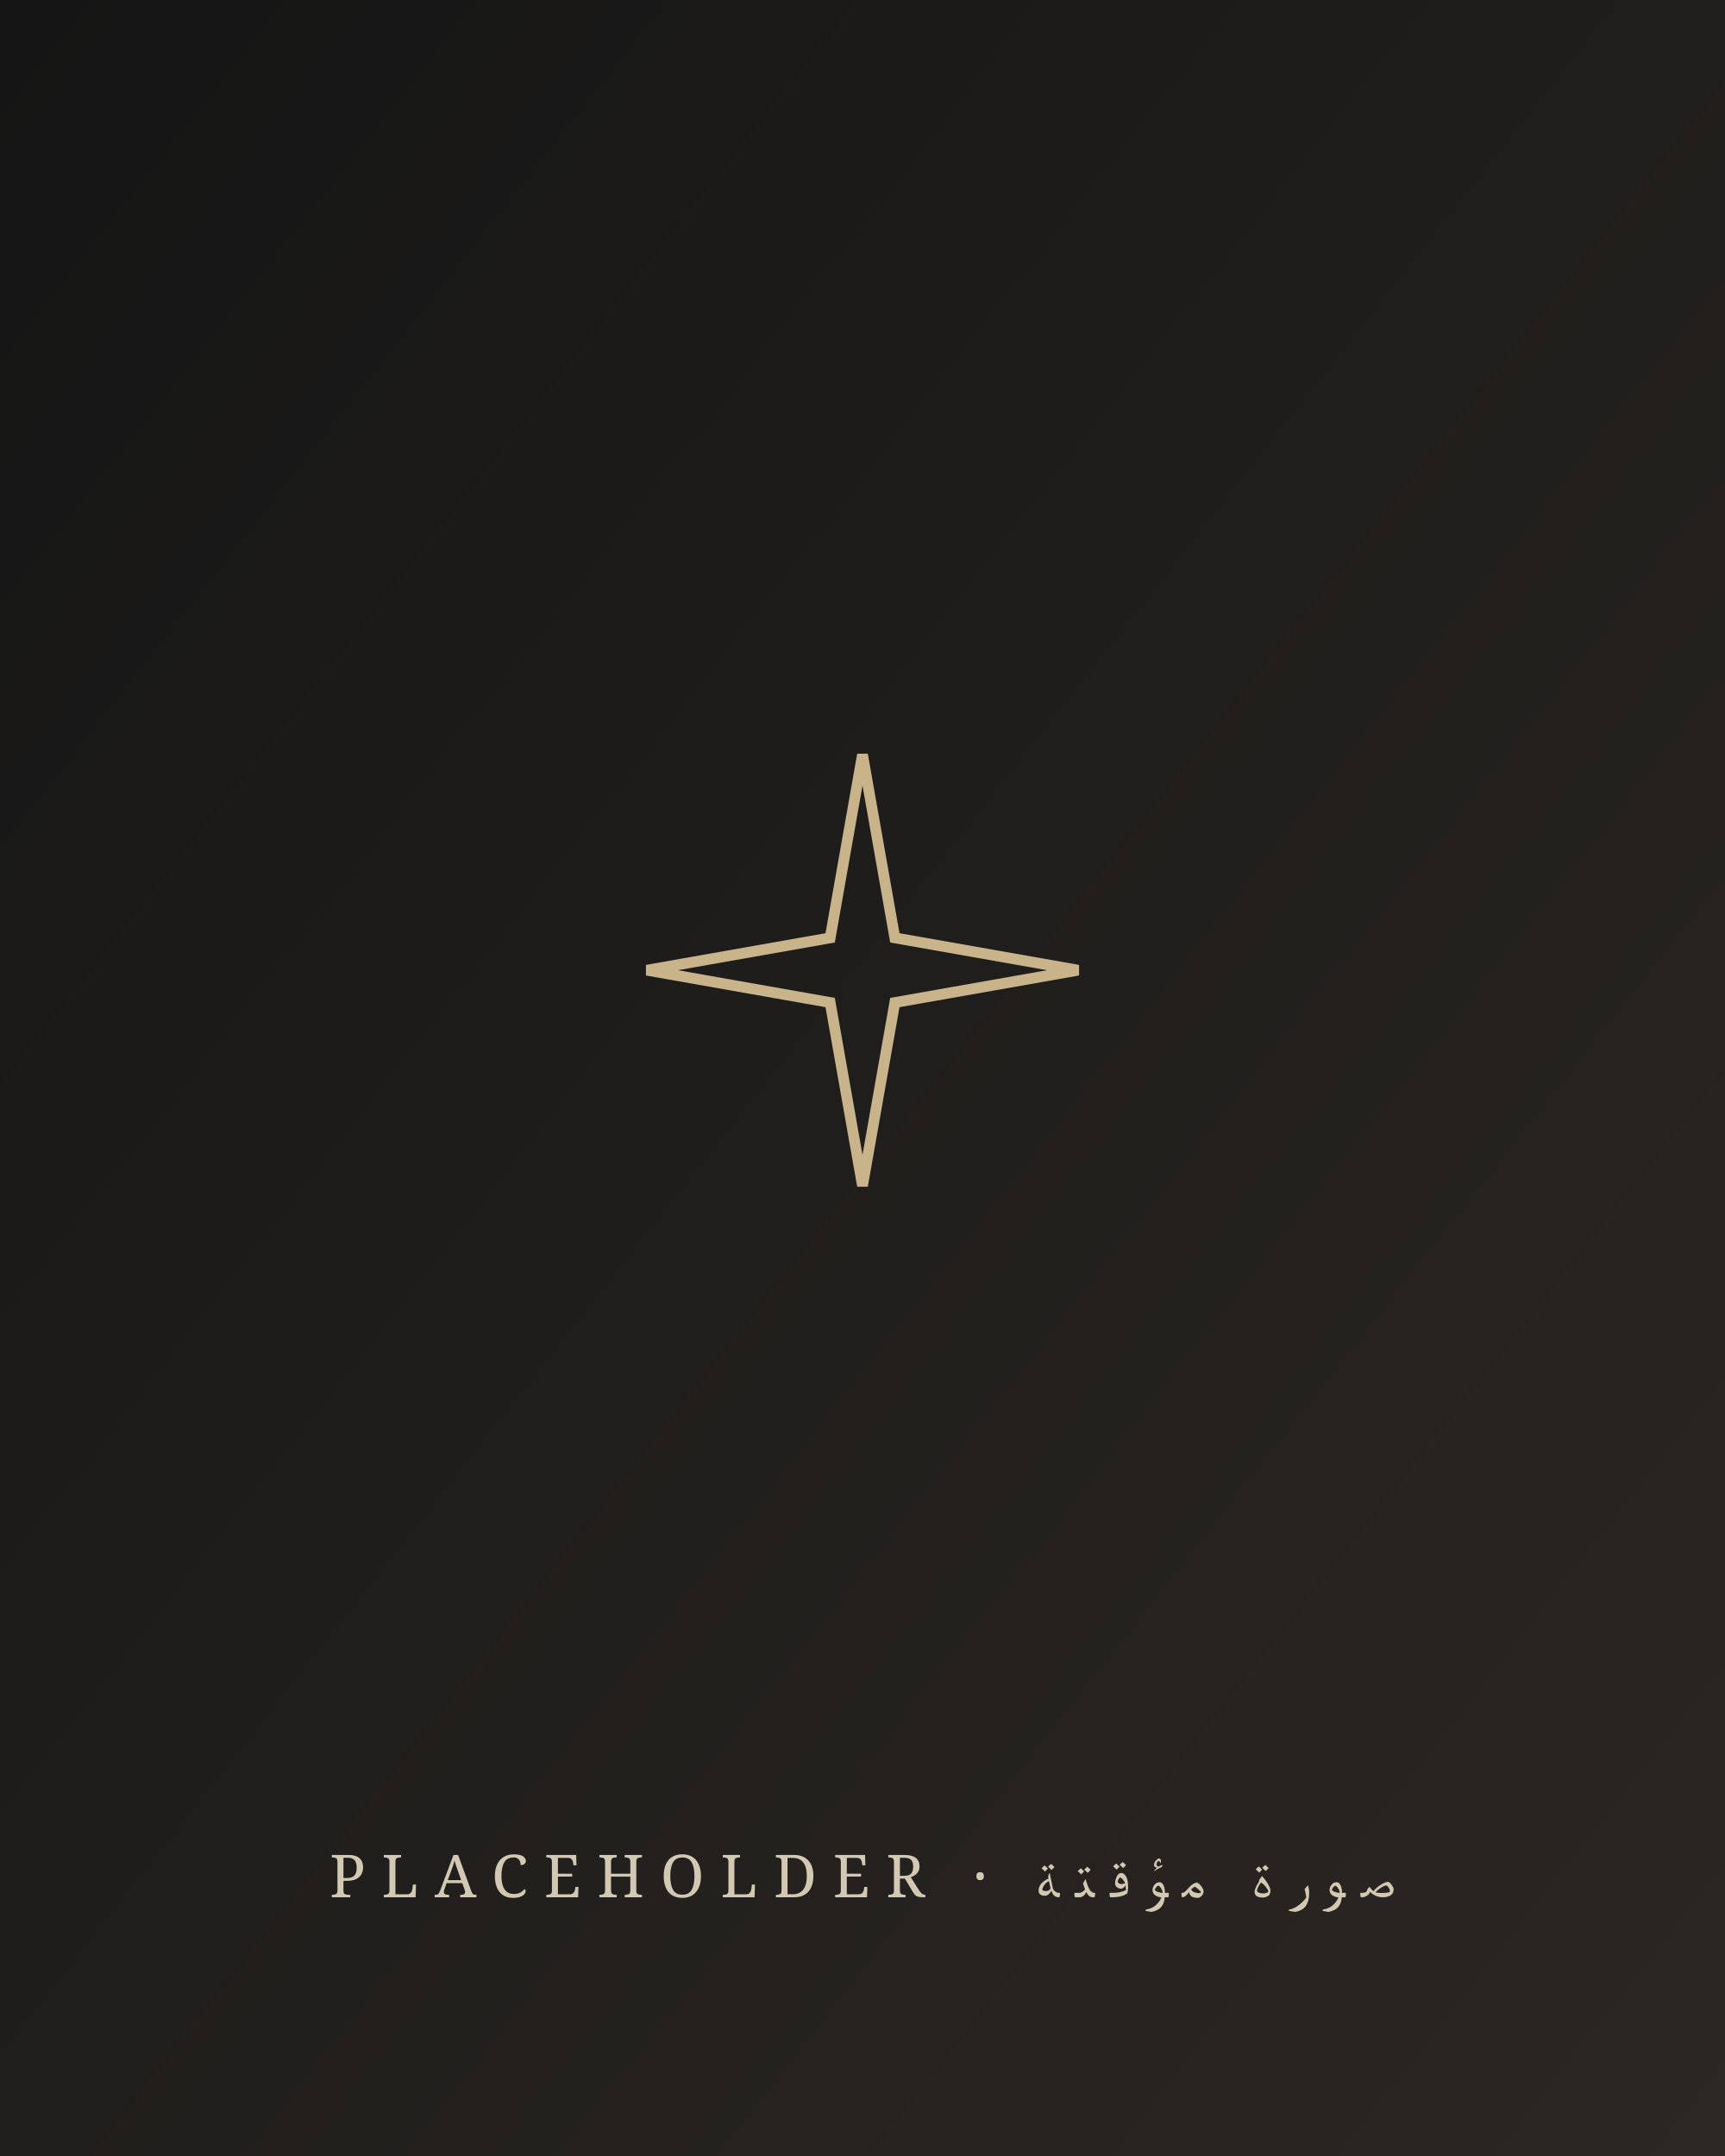
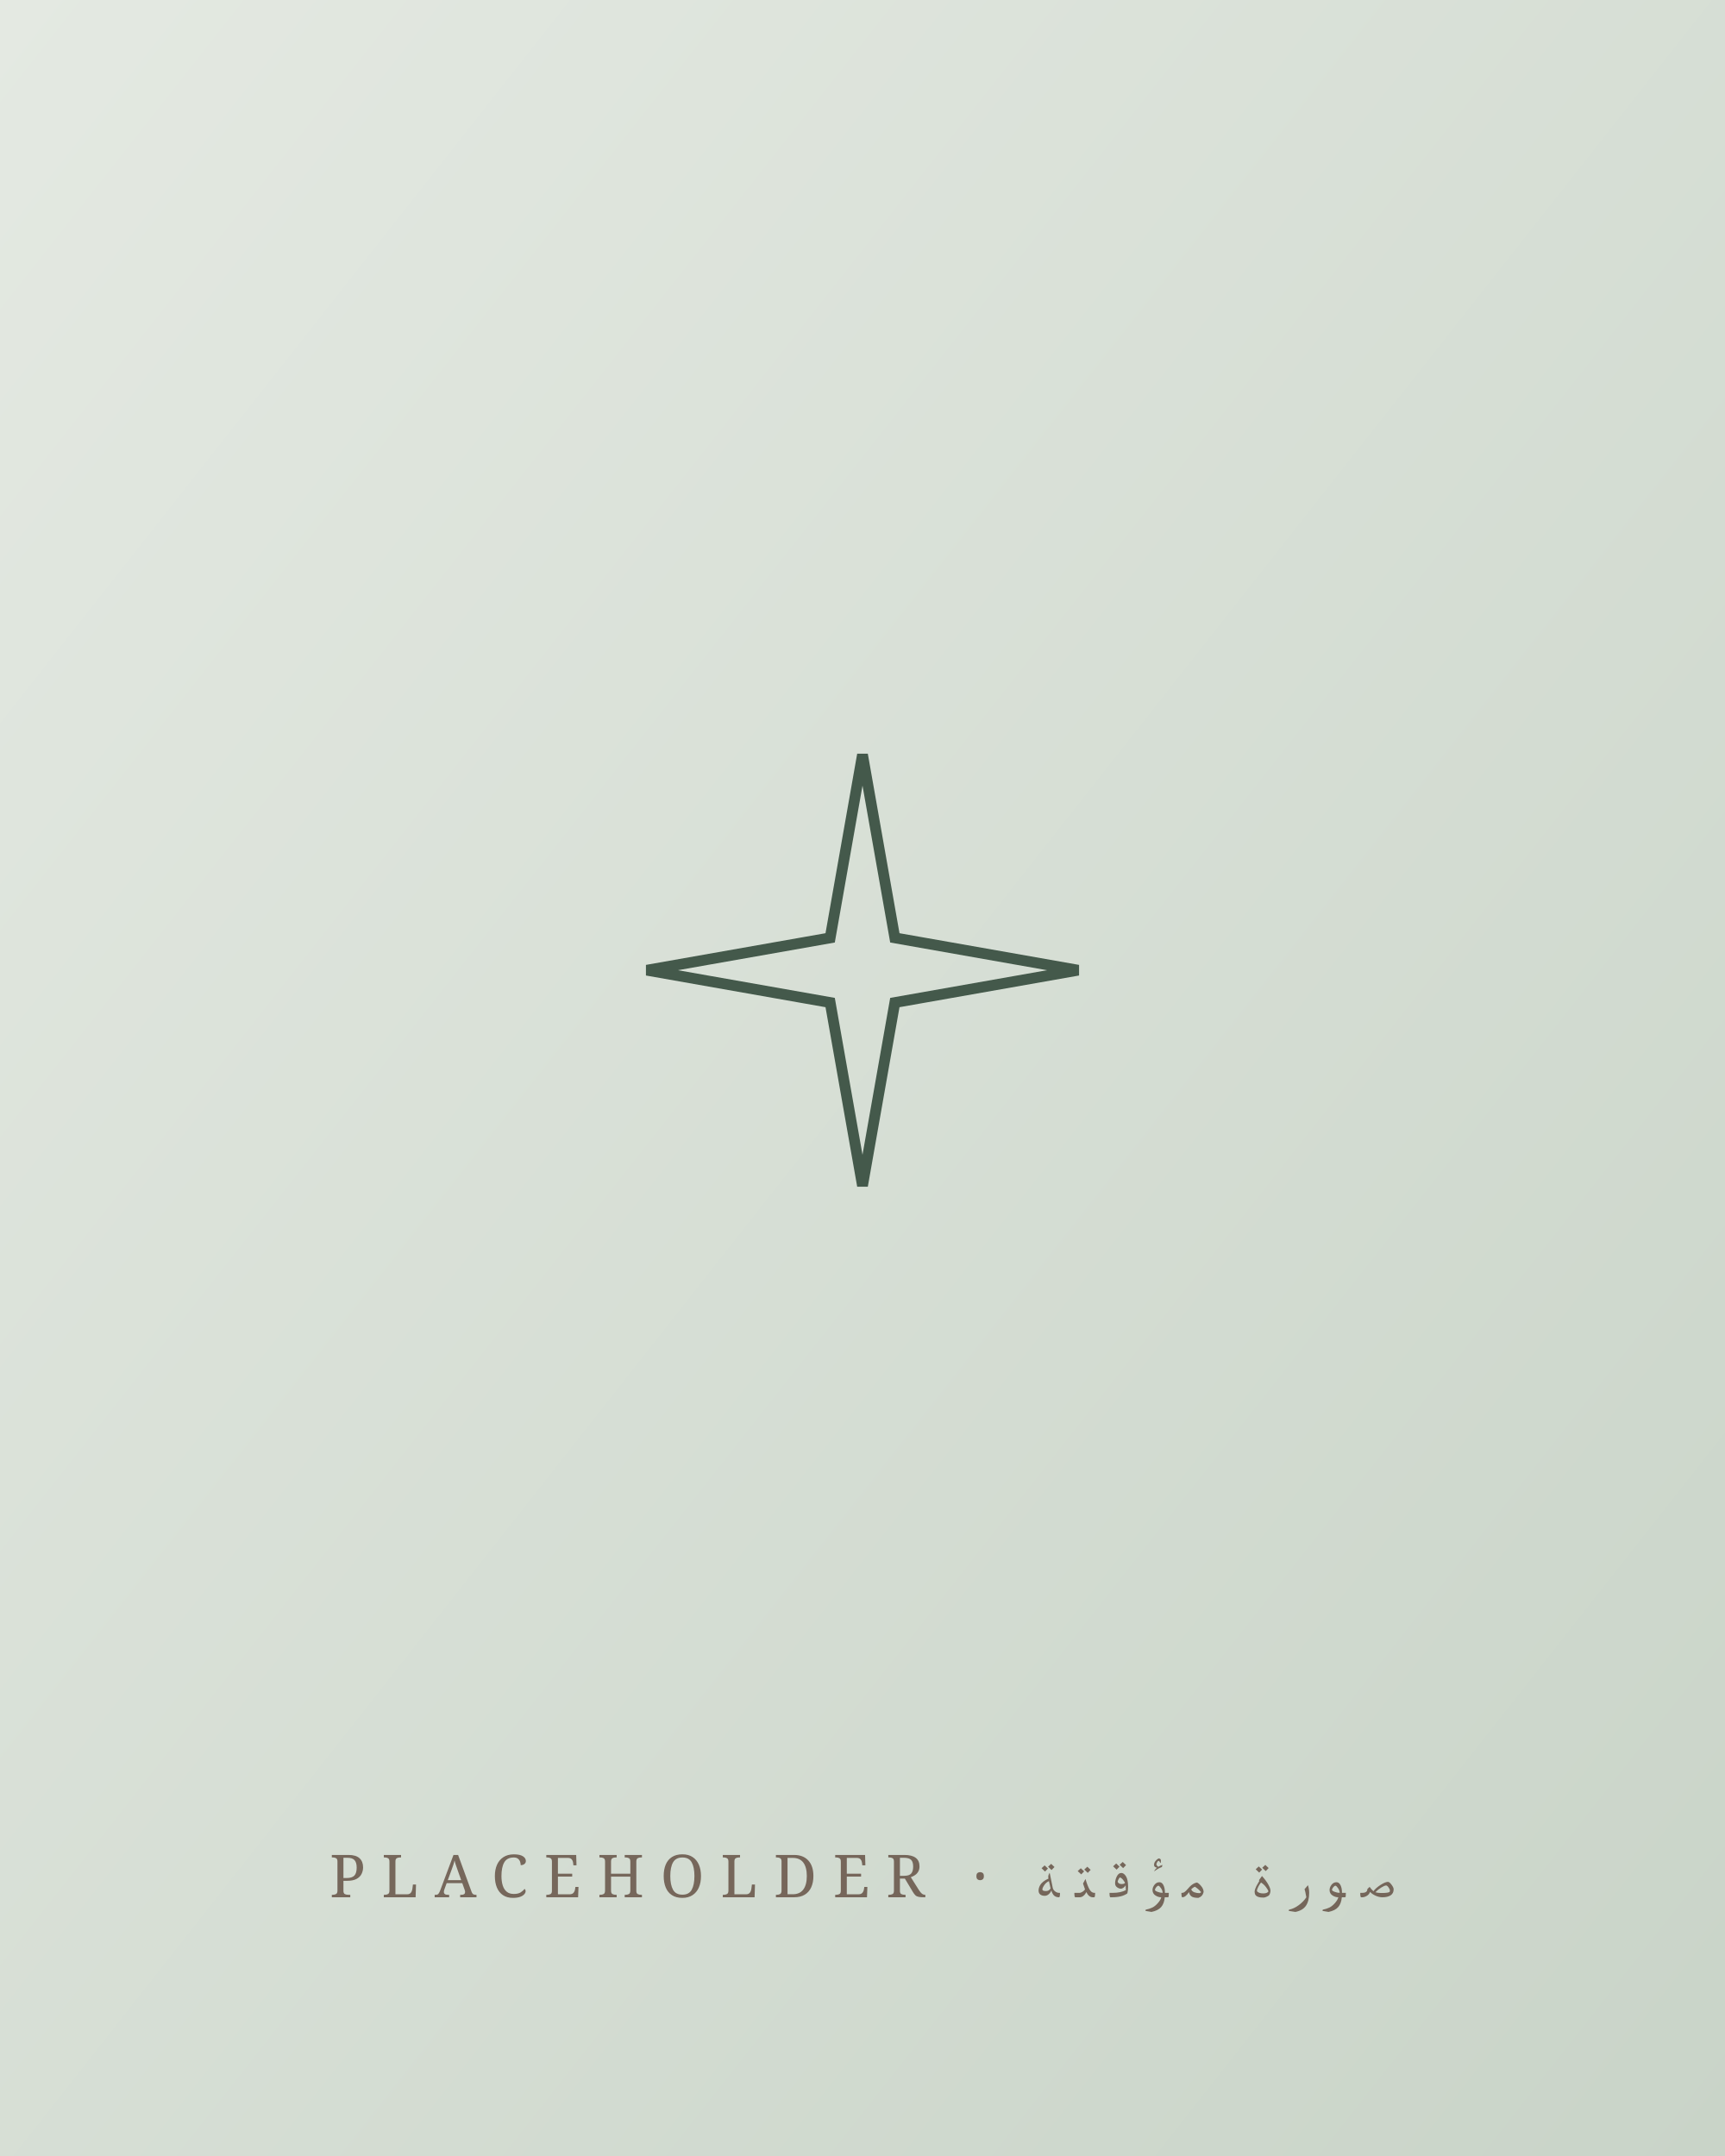
<svg xmlns="http://www.w3.org/2000/svg" viewBox="0 0 900 1125" role="img" aria-label="Placeholder image — replace with a real photo">
  <defs>
    <linearGradient id="g" x1="0" y1="0" x2="1" y2="1">
-       <stop offset="0" stop-color="#151515" />
-       <stop offset="1" stop-color="#2b2723" />
+       <stop offset="0" stop-color="#e4e9e2" />
+       <stop offset="1" stop-color="#c9d4c8" />
    </linearGradient>
  </defs>
  <rect width="900" height="1125" fill="url(#g)" />
  <g transform="translate(450 506.25) scale(2.8125)">
-     <path d="M0 -40 L6 -6 L40 0 L6 6 L0 40 L-6 6 L-40 0 L-6 -6 Z" fill="none" stroke="#c9b38a" stroke-width="2" />
+     <path d="M0 -40 L6 -6 L40 0 L6 6 L0 40 L-6 6 L-40 0 L-6 -6 Z" fill="none" stroke="#44594b" stroke-width="2" />
  </g>
-   <text x="50%" y="990" text-anchor="middle" font-family="Georgia, serif" font-size="30.938" letter-spacing="8.438" fill="#e6dac3" opacity=".9">PLACEHOLDER · صورة مؤقتة</text>
+   <text x="50%" y="990" text-anchor="middle" font-family="Georgia, serif" font-size="30.938" letter-spacing="8.438" fill="#6b5a4e" opacity=".9">PLACEHOLDER · صورة مؤقتة</text>
</svg>
